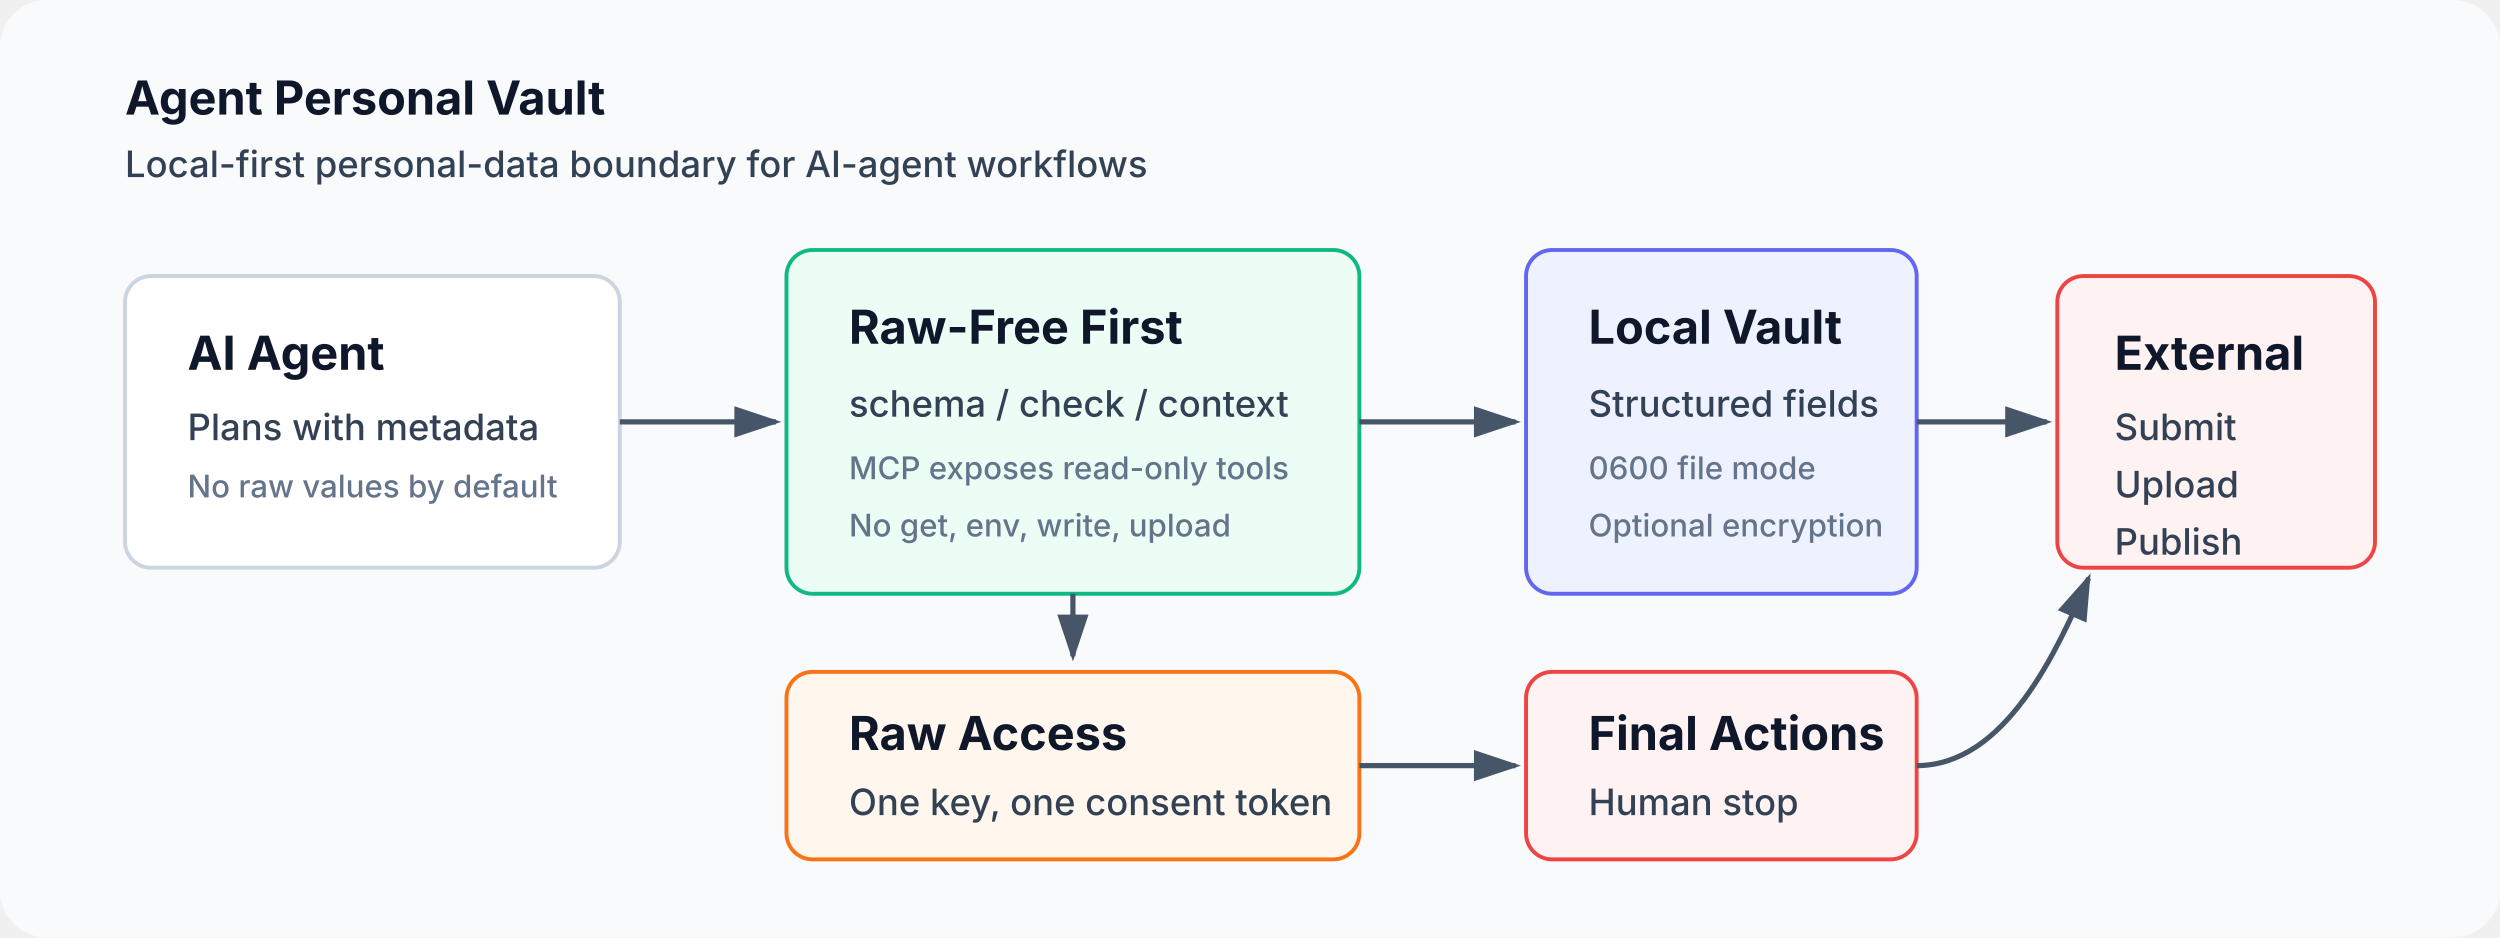
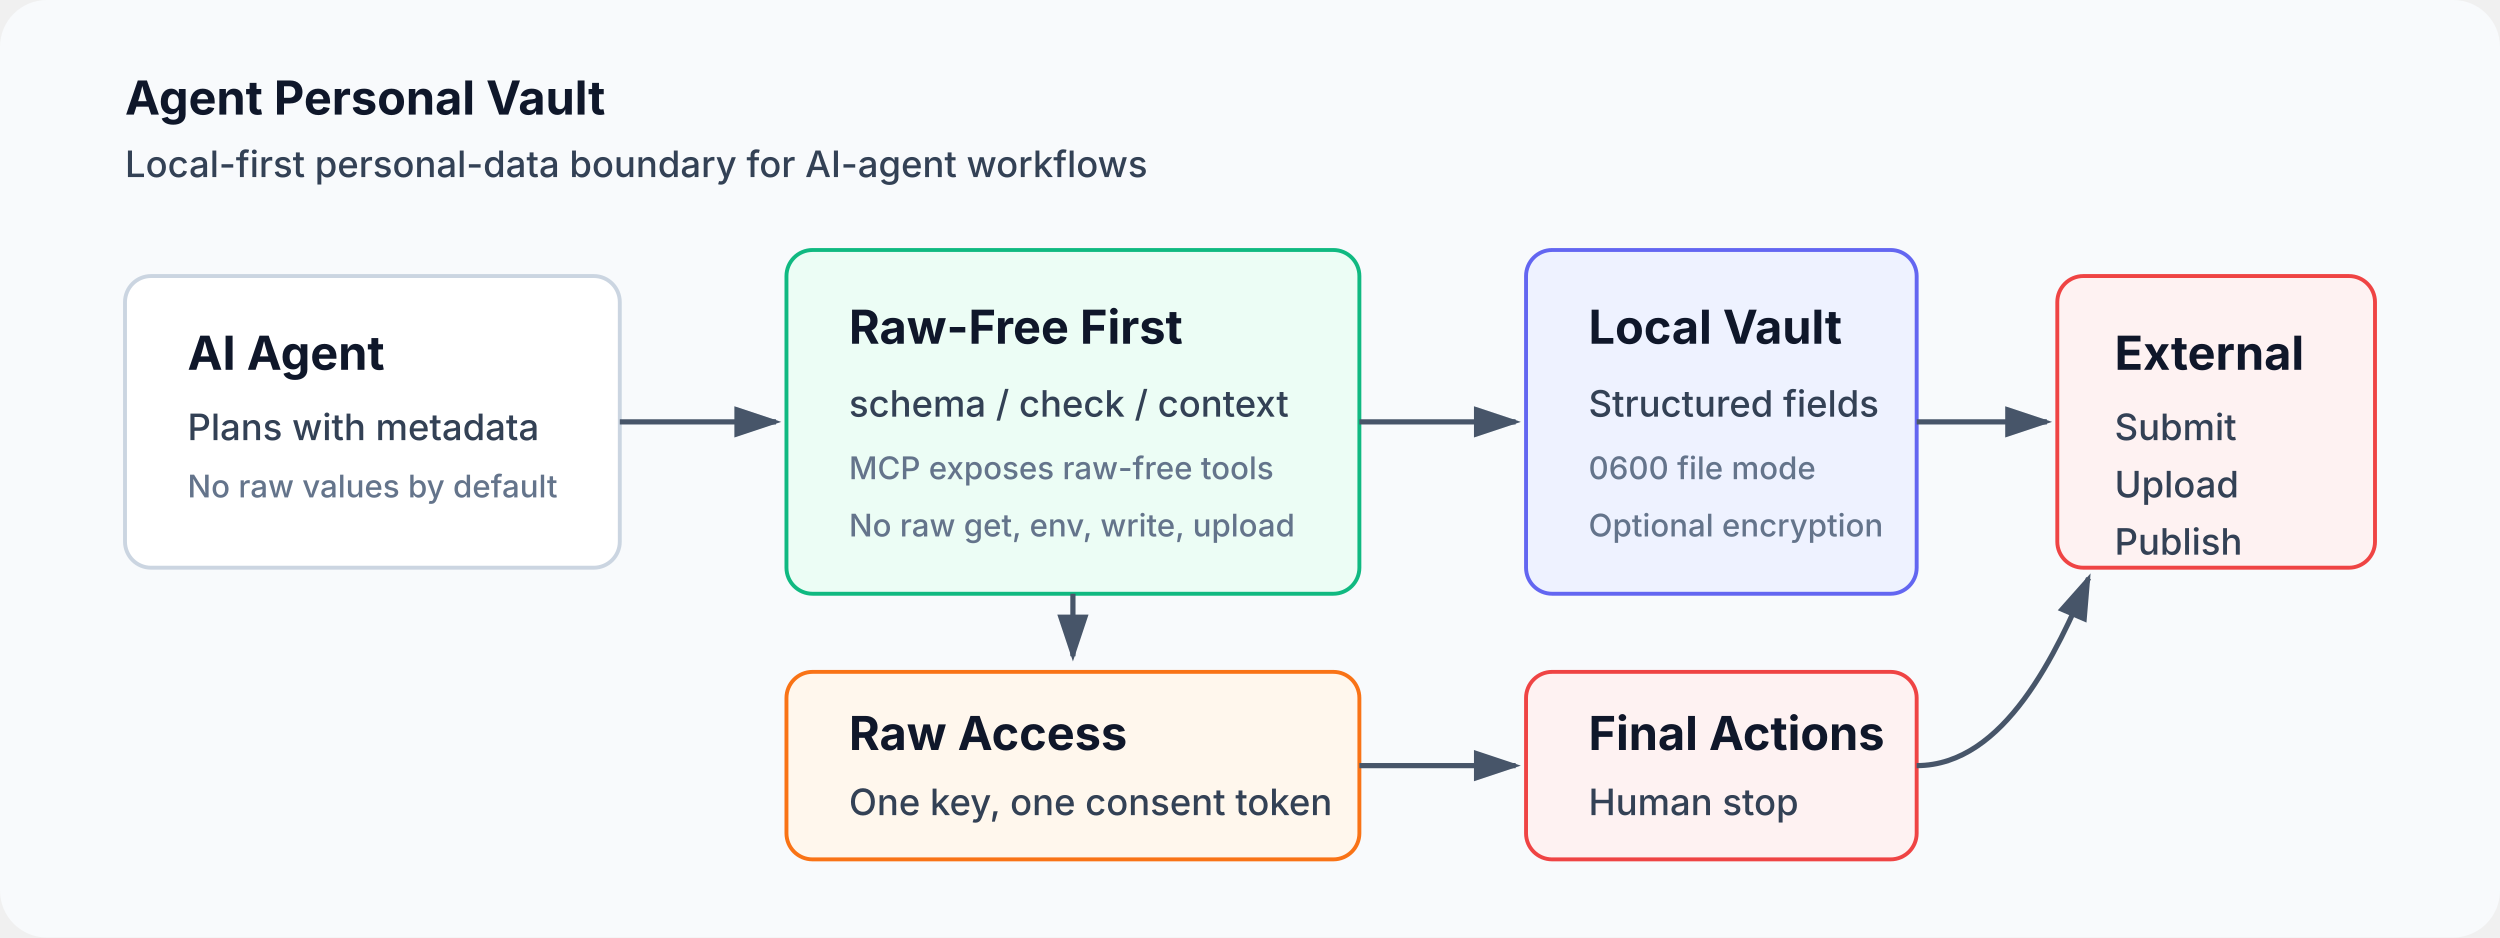
<svg xmlns="http://www.w3.org/2000/svg" width="960" height="360" viewBox="0 0 960 360" role="img" aria-labelledby="title desc">
  <defs>
    <style>
      .bg { fill: #f8fafc; }
      .panel { fill: #ffffff; stroke: #cbd5e1; stroke-width: 1.5; rx: 10; }
      .primary { fill: #0f172a; font: 700 18px system-ui, -apple-system, BlinkMacSystemFont, "Segoe UI", sans-serif; }
      .body { fill: #334155; font: 500 14px system-ui, -apple-system, BlinkMacSystemFont, "Segoe UI", sans-serif; }
      .muted { fill: #64748b; font: 500 12px system-ui, -apple-system, BlinkMacSystemFont, "Segoe UI", sans-serif; }
      .arrow { stroke: #475569; stroke-width: 2; fill: none; marker-end: url(#arrow); }
      .safe { fill: #ecfdf5; stroke: #10b981; }
      .warn { fill: #fff7ed; stroke: #f97316; }
      .stop { fill: #fef2f2; stroke: #ef4444; }
      .chip { fill: #eef2ff; stroke: #6366f1; }
    </style>
    <marker id="arrow" markerWidth="10" markerHeight="10" refX="8" refY="3" orient="auto" markerUnits="strokeWidth">
      <path d="M0,0 L0,6 L9,3 z" fill="#475569" />
    </marker>
  </defs>
  <rect class="bg" width="960" height="360" rx="18" />
  <text x="48" y="44" class="primary">Agent Personal Vault</text>
  <text x="48" y="68" class="body">Local-first personal-data boundary for AI-agent workflows</text>
  <rect x="48" y="106" width="190" height="112" class="panel" />
  <text x="72" y="142" class="primary">AI Agent</text>
  <text x="72" y="169" class="body">Plans with metadata</text>
  <text x="72" y="191" class="muted">No raw values by default</text>
  <rect x="302" y="96" width="220" height="132" class="panel safe" />
  <text x="326" y="132" class="primary">Raw-Free First</text>
  <text x="326" y="160" class="body">schema / check / context</text>
-   <text x="326" y="184" class="muted">MCP exposes read-only tools</text>
-   <text x="326" y="206" class="muted">No get, env, write, upload</text>
+   <text x="326" y="184" class="muted">MCP exposes raw-free tools</text>
+   <text x="326" y="206" class="muted">No raw get, env, write, upload</text>
  <rect x="586" y="96" width="150" height="132" class="panel chip" />
  <text x="610" y="132" class="primary">Local Vault</text>
  <text x="610" y="160" class="body">Structured fields</text>
  <text x="610" y="184" class="muted">0600 file mode</text>
  <text x="610" y="206" class="muted">Optional encryption</text>
  <rect x="302" y="258" width="220" height="72" class="panel warn" />
  <text x="326" y="288" class="primary">Raw Access</text>
  <text x="326" y="313" class="body">One key, one consent token</text>
  <rect x="586" y="258" width="150" height="72" class="panel stop" />
  <text x="610" y="288" class="primary">Final Actions</text>
  <text x="610" y="313" class="body">Human stop</text>
  <rect x="790" y="106" width="122" height="112" class="panel stop" />
  <text x="812" y="142" class="primary">External</text>
  <text x="812" y="169" class="body">Submit</text>
  <text x="812" y="191" class="body">Upload</text>
  <text x="812" y="213" class="body">Publish</text>
  <path d="M238 162 H298" class="arrow" />
  <path d="M522 162 H582" class="arrow" />
  <path d="M412 228 V252" class="arrow" />
  <path d="M522 294 H582" class="arrow" />
  <path d="M736 162 H786" class="arrow" />
  <path d="M736 294 C770 294 790 250 802 222" class="arrow" />
</svg>
